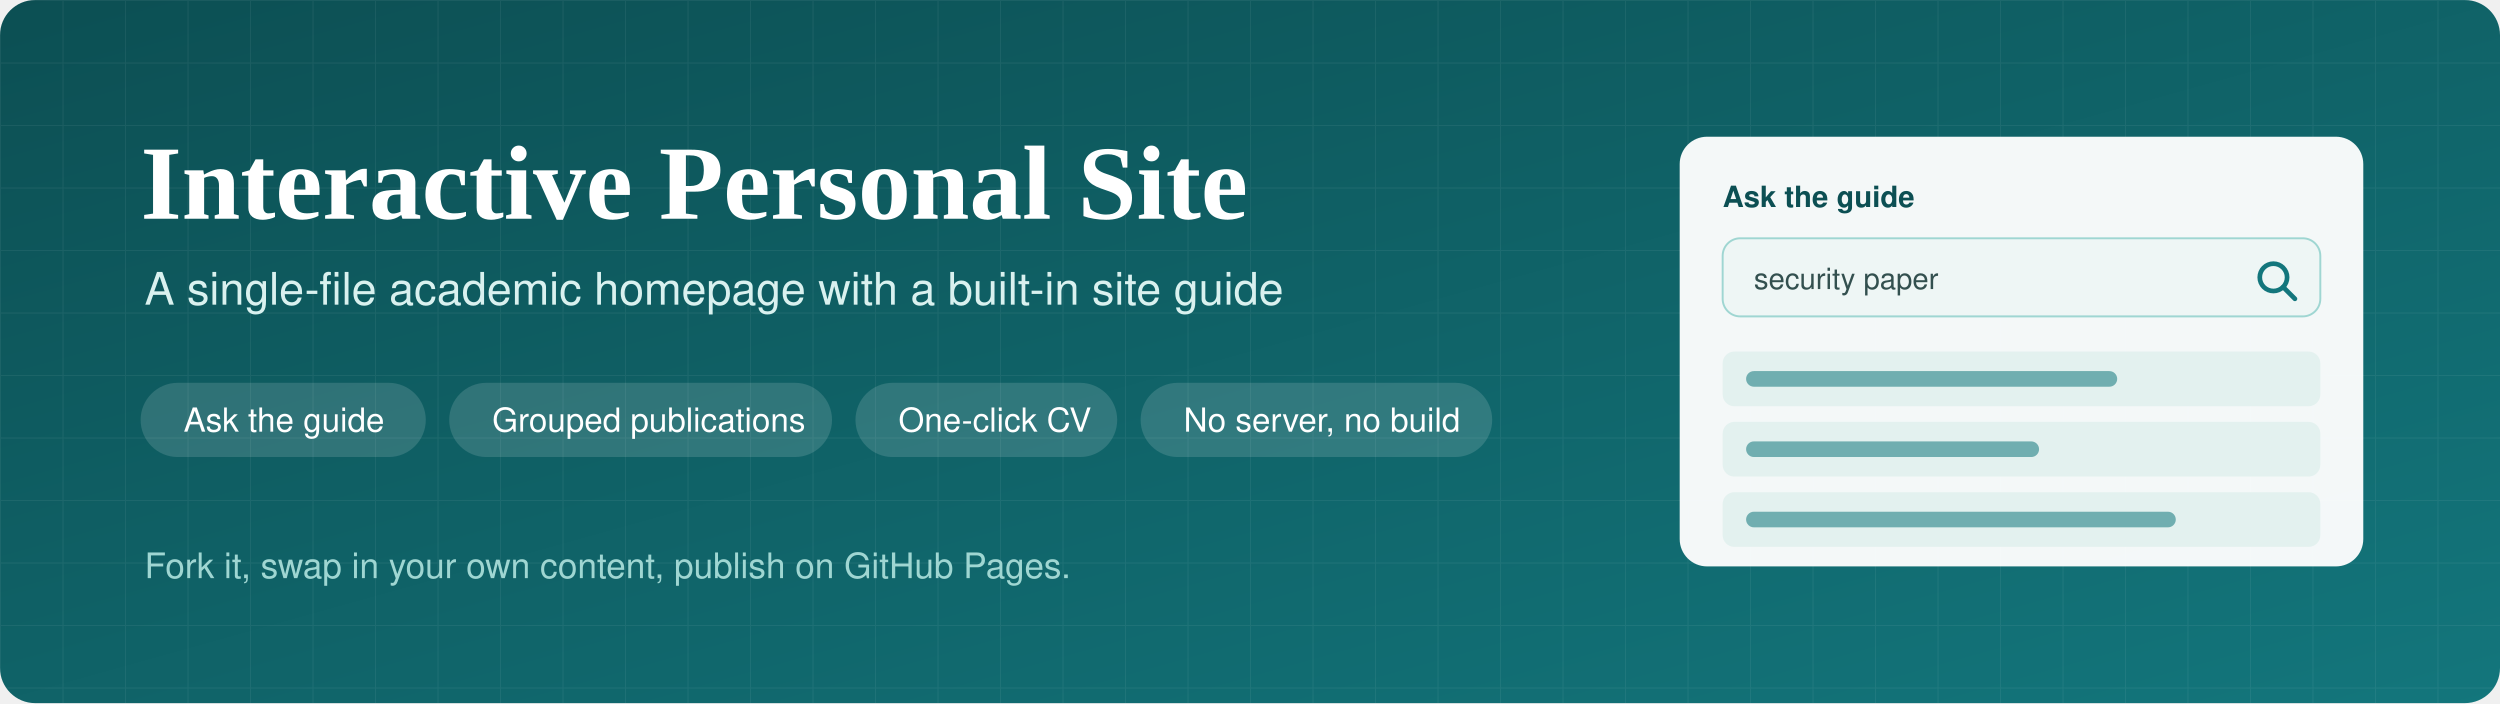
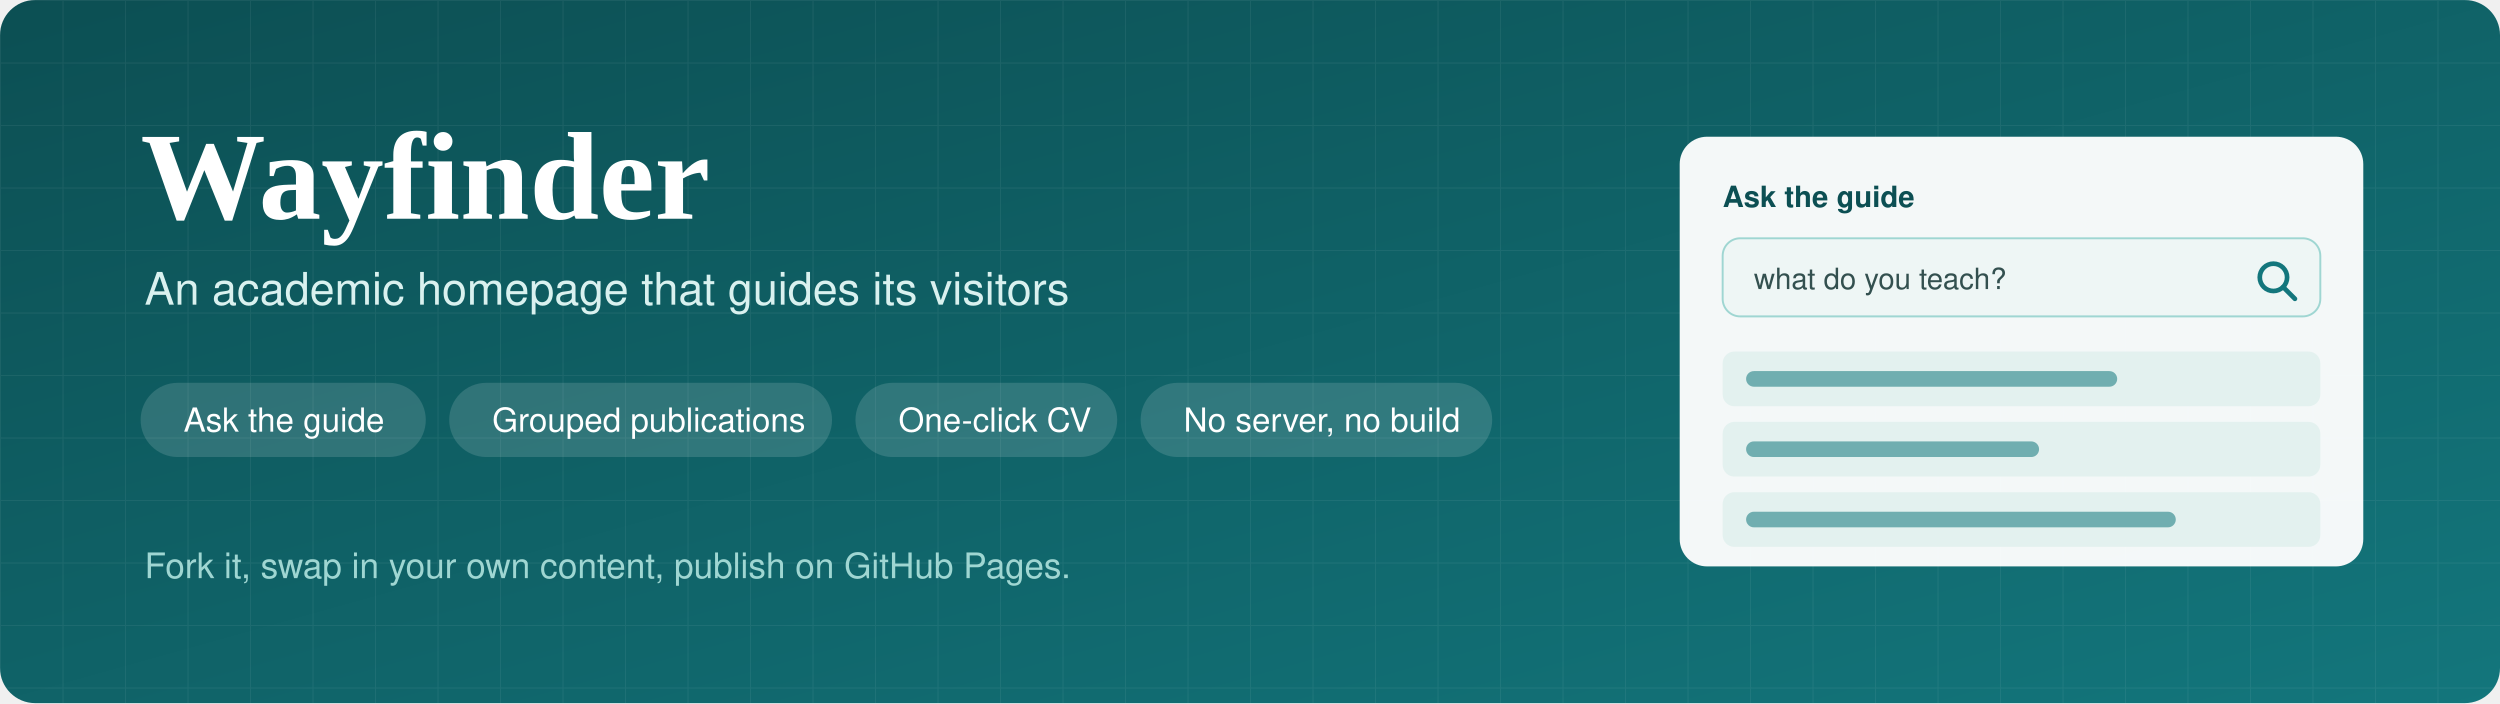
- <svg xmlns="http://www.w3.org/2000/svg" width="1280" height="360" viewBox="0 0 1280 360" role="img" aria-label="Interactive Personal Site: a single-file academic homepage with a built-in site guide">
+ <svg xmlns="http://www.w3.org/2000/svg" width="1280" height="360" viewBox="0 0 1280 360" role="img" aria-label="Wayfinder: an academic homepage that guides its visitors">
  <defs>
    <linearGradient id="bg" x1="0" y1="0" x2="1" y2="1">
      <stop offset="0" stop-color="#0c4f53" />
      <stop offset="1" stop-color="#13767c" />
    </linearGradient>
    <pattern id="grid" width="32" height="32" patternUnits="userSpaceOnUse">
      <path d="M32 0H0V32" fill="none" stroke="#ffffff" stroke-opacity="0.06" stroke-width="1" />
    </pattern>
  </defs>
  <rect width="1280" height="360" rx="18" fill="url(#bg)" />
  <rect width="1280" height="360" rx="18" fill="url(#grid)" />
-   <text x="72" y="112" font-family="Georgia, 'Times New Roman', serif" font-size="54" font-weight="700" fill="#ffffff">Interactive Personal Site</text>
-   <text x="74" y="156" font-family="-apple-system, 'Segoe UI', Helvetica, Arial, sans-serif" font-size="23" fill="#d9f1ef">A single-file academic homepage with a built-in site guide</text>
+   <text x="72" y="112" font-family="Georgia, 'Times New Roman', serif" font-size="64" font-weight="700" fill="#ffffff">Wayfinder</text>
+   <text x="74" y="156" font-family="-apple-system, 'Segoe UI', Helvetica, Arial, sans-serif" font-size="23" fill="#d9f1ef">An academic homepage that guides its visitors</text>
  <g font-family="-apple-system, 'Segoe UI', Helvetica, Arial, sans-serif" font-size="17" fill="#ffffff">
    <rect x="72" y="196" width="146" height="38" rx="19" fill="#ffffff" fill-opacity="0.14" />
    <text x="94" y="221">Ask the guide</text>
    <rect x="230" y="196" width="196" height="38" rx="19" fill="#ffffff" fill-opacity="0.14" />
    <text x="252" y="221">Grouped publications</text>
    <rect x="438" y="196" width="134" height="38" rx="19" fill="#ffffff" fill-opacity="0.14" />
    <text x="460" y="221">One-click CV</text>
    <rect x="584" y="196" width="180" height="38" rx="19" fill="#ffffff" fill-opacity="0.14" />
    <text x="606" y="221">No server, no build</text>
  </g>
  <text x="74" y="296" font-family="-apple-system, 'Segoe UI', Helvetica, Arial, sans-serif" font-size="18" fill="#9fd6d2">Fork it, swap in your own content, publish on GitHub Pages.</text>
  <g transform="translate(860 70)" font-family="-apple-system, 'Segoe UI', Helvetica, Arial, sans-serif">
    <rect width="350" height="220" rx="14" fill="#ffffff" fill-opacity="0.95" />
    <text x="22" y="36" font-size="15" font-weight="600" fill="#0c4f53">Ask the guide</text>
    <rect x="22" y="52" width="306" height="40" rx="9" fill="#eef6f5" stroke="#9fd6d2" />
-     <text x="38" y="78" font-size="15" fill="#33504f">security paper</text>
+     <text x="38" y="78" font-size="15" fill="#33504f">what do you teach?</text>
    <g fill="none" stroke="#13767c" stroke-width="2.4" stroke-linecap="round" transform="translate(304 72)">
      <circle r="7" />
      <line x1="5" y1="5" x2="11" y2="11" />
    </g>
    <rect x="22" y="110" width="306" height="28" rx="6" fill="#e3f1ef" />
    <rect x="34" y="120" width="190" height="8" rx="4" fill="#13767c" fill-opacity="0.55" />
    <rect x="22" y="146" width="306" height="28" rx="6" fill="#e3f1ef" />
    <rect x="34" y="156" width="150" height="8" rx="4" fill="#13767c" fill-opacity="0.55" />
    <rect x="22" y="182" width="306" height="28" rx="6" fill="#e3f1ef" />
    <rect x="34" y="192" width="220" height="8" rx="4" fill="#13767c" fill-opacity="0.55" />
  </g>
</svg>
